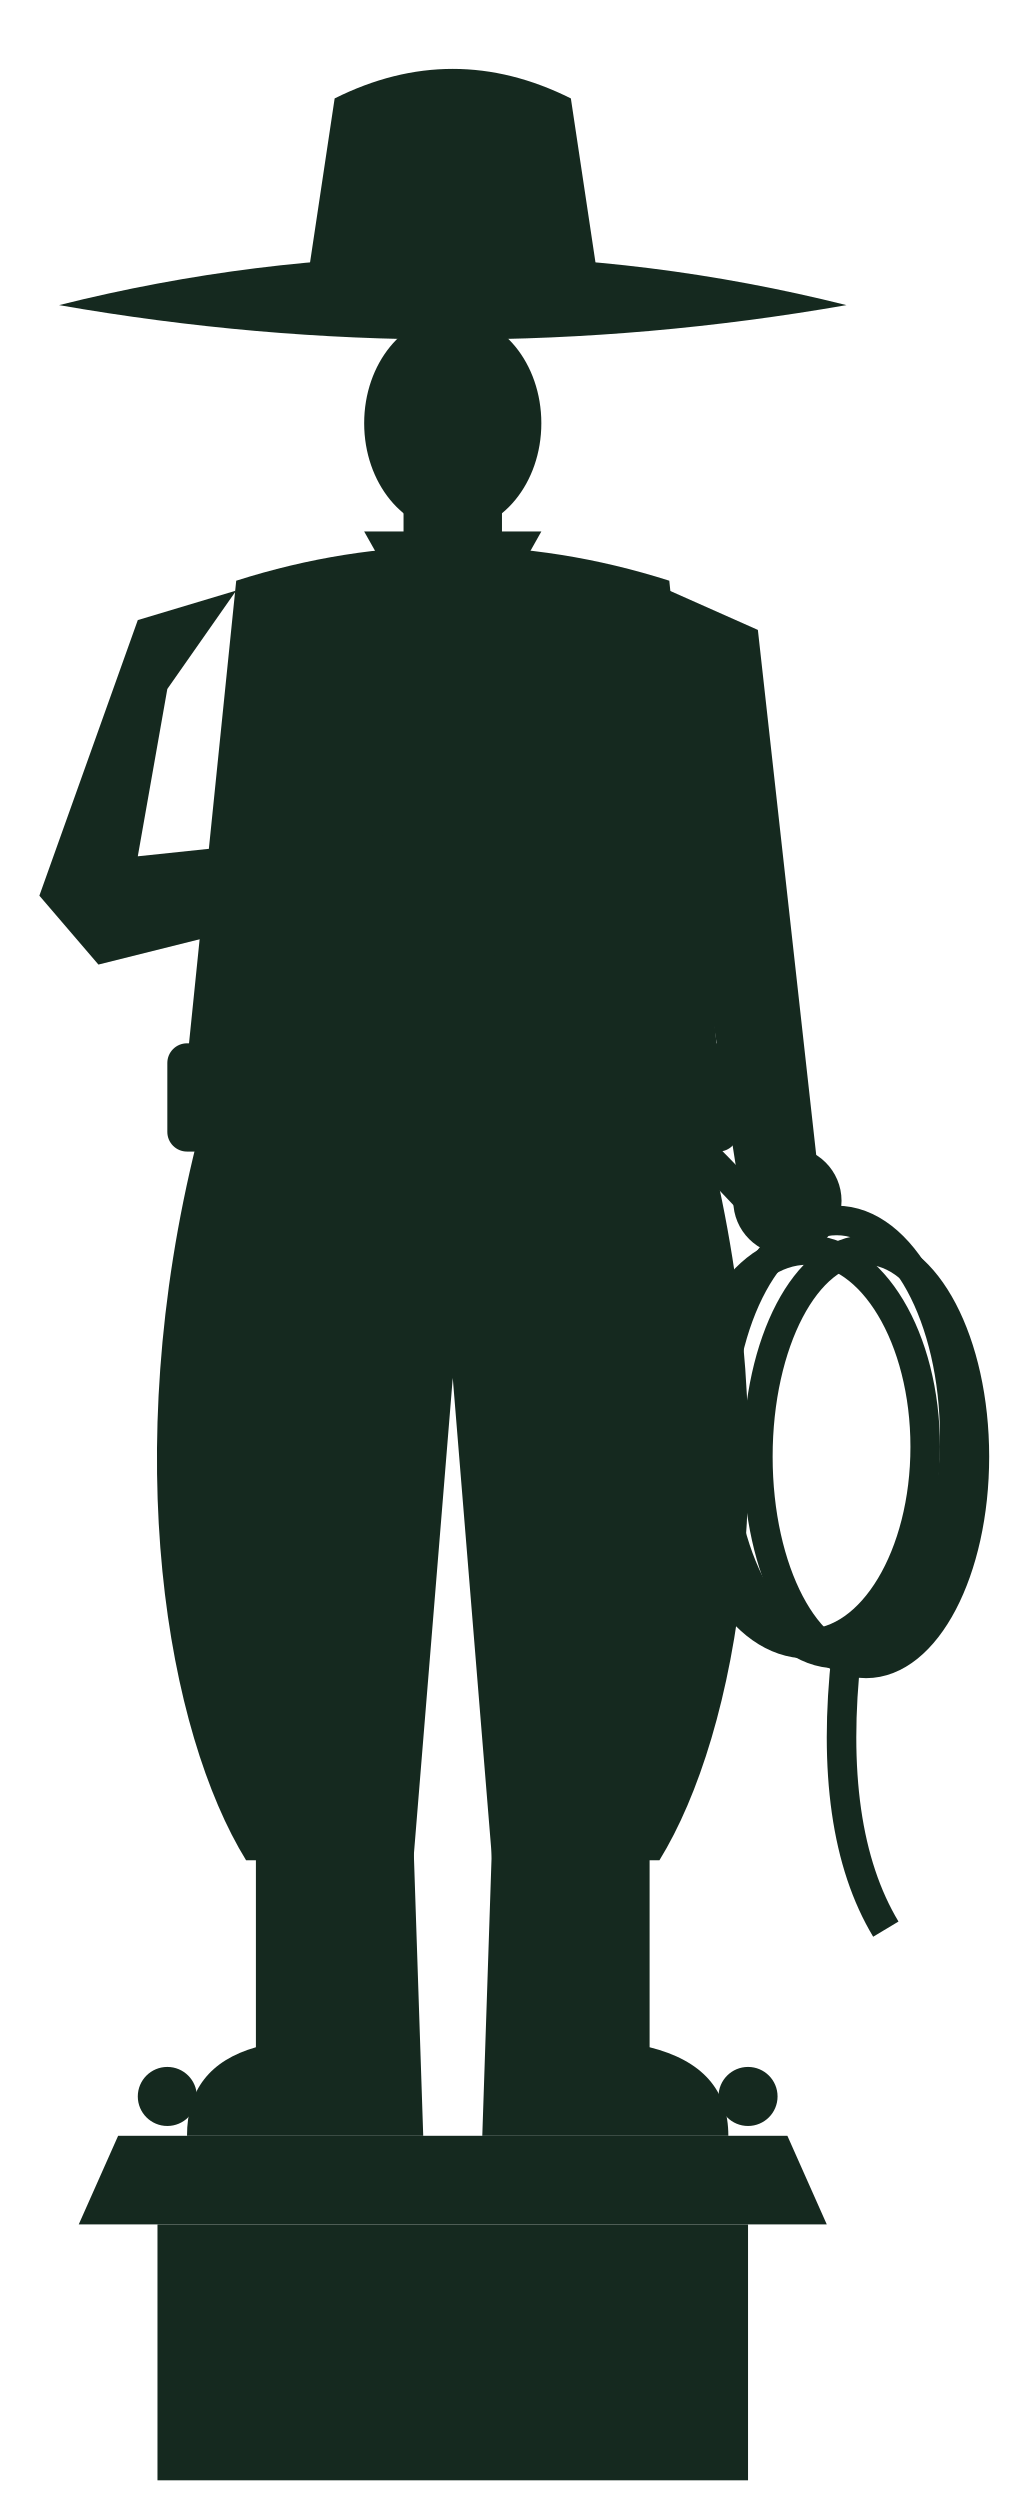
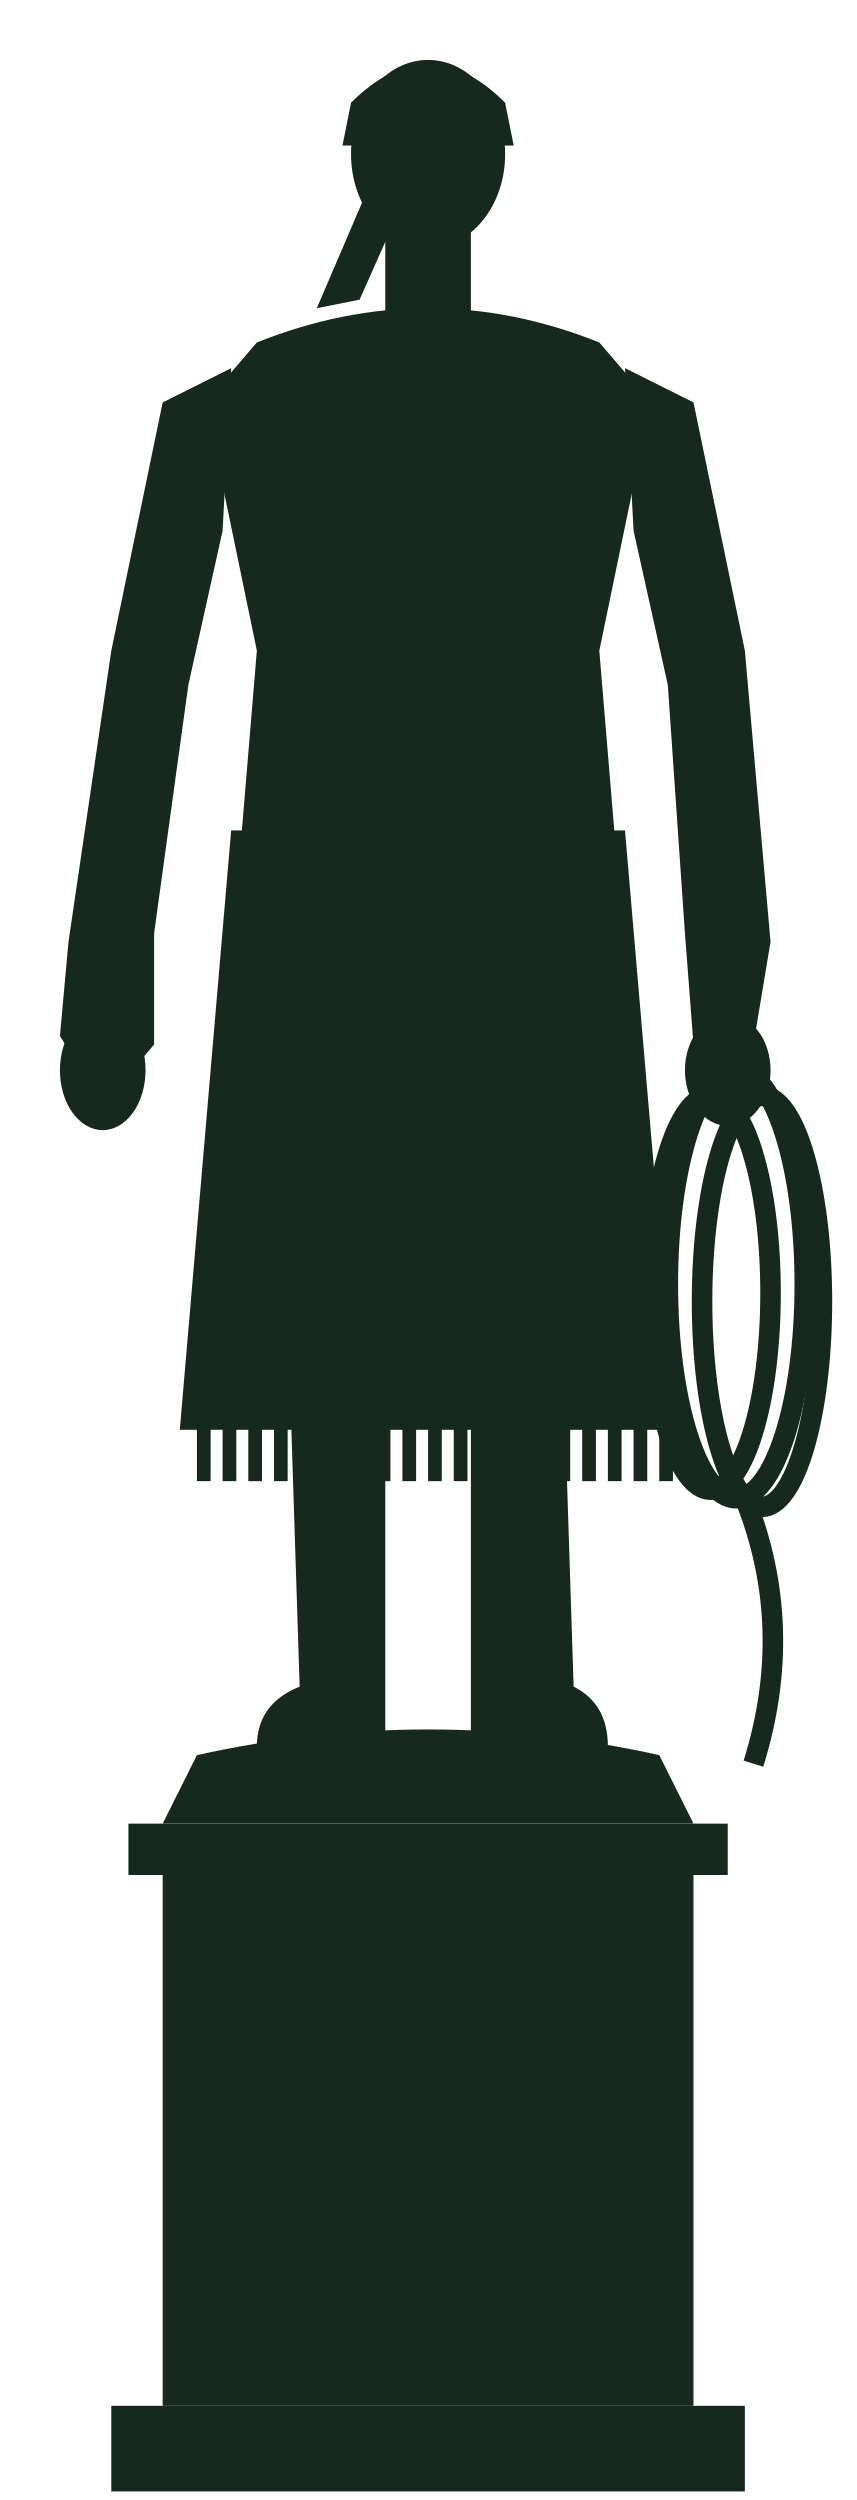
- <svg xmlns="http://www.w3.org/2000/svg" viewBox="14 10 104 254">
+ <svg xmlns="http://www.w3.org/2000/svg" viewBox="10 0 100 292">
  <g fill="#15291f">
-     <path d="M20 41 Q60 31 100 41 Q60 48 20 41 Z" />
-     <path d="M45 40 L48 20 Q60 14 72 20 L75 40 Z" />
-     <ellipse cx="60" cy="53" rx="9" ry="11" />
-     <rect x="55" y="61" width="10" height="7" />
-     <path d="M51 64 L69 64 L60 80 Z" />
-     <path d="M58 74 L54 90 L58 89 L60 78 Z" />
-     <path d="M62 74 L66 90 L62 89 L60 78 Z" />
-     <path d="M38 69 Q60 62 82 69 L87 118 L33 118 Z" />
-     <path d="M38 70 L28 73 L18 101 L24 108 L48 102 L47 95 L28 97 L31 80 Z" />
-     <circle cx="49" cy="98" r="5" />
-     <path d="M82 70 L91 74 L97 128 L89 130 L84 98 Z" />
-     <circle cx="94" cy="132" r="5.5" />
-     <rect x="31" y="116" width="58" height="11" rx="2" />
-     <path d="M34 126 C26 158 31 186 39 199 L56 199 L60 150 L64 199 L81 199 C89 186 94 158 86 126 Z" />
-     <path d="M40 197 L56 197 L57 227 L33 227 Q33 220 40 218 Z" />
-     <path d="M64 197 L80 197 L80 218 Q88 220 88 227 L63 227 Z" />
-     <circle cx="31" cy="223" r="3" />
-     <circle cx="90" cy="223" r="3" />
-     <g fill="none" stroke="#15291f" stroke-width="3">
-       <path d="M50 100 Q72 112 92 134" />
-       <ellipse cx="99" cy="156" rx="12" ry="22" />
-       <ellipse cx="102" cy="158" rx="11" ry="21" />
-       <ellipse cx="96" cy="157" rx="12" ry="20" />
-       <path d="M100 178 Q98 196 104 206" />
+     <ellipse cx="60" cy="18" rx="9" ry="11" />
+     <path d="M51 12 Q60 3 69 12 L70 17 L50 17 Z" />
+     <path d="M53 22 L47 36 L52 35 L56 26 Z" />
+     <rect x="55" y="27" width="10" height="10" />
+     <path d="M40 40 Q60 32 80 40 L86 47 L80 76 L82 100 L38 100 L40 76 L34 47 Z" />
+     <path d="M37 43 L29 47 L23 76 L18 110 L17 121 L22 129 L28 122 L28 109 L32 80 L36 62 Z" />
+     <ellipse cx="22" cy="125" rx="5" ry="7" />
+     <path d="M83 43 L91 47 L97 76 L100 110 L98 122 L91 122 L90 109 L88 80 L84 62 Z" />
+     <ellipse cx="95" cy="125" rx="5" ry="6.5" />
+     <g fill="none" stroke="#15291f" stroke-width="2.4">
+       <ellipse cx="96" cy="150" rx="8" ry="25" />
+       <ellipse cx="99" cy="152" rx="7" ry="24" />
+       <ellipse cx="93" cy="151" rx="7" ry="23" />
+       <path d="M97 175 Q103 190 98 206" />
    </g>
-     <path d="M26 227 L94 227 L98 236 L22 236 Z" />
-     <rect x="30" y="236" width="60" height="26" />
+     <path d="M37 97 L83 97 L89 167 L31 167 Z" />
+     <rect x="33" y="166" width="1.6" height="7" />
+     <rect x="36" y="166" width="1.6" height="7" />
+     <rect x="39" y="166" width="1.6" height="7" />
+     <rect x="42" y="166" width="1.6" height="7" />
+     <rect x="45" y="166" width="1.6" height="7" />
+     <rect x="48" y="166" width="1.6" height="7" />
+     <rect x="51" y="166" width="1.6" height="7" />
+     <rect x="54" y="166" width="1.6" height="7" />
+     <rect x="57" y="166" width="1.6" height="7" />
+     <rect x="60" y="166" width="1.6" height="7" />
+     <rect x="63" y="166" width="1.6" height="7" />
+     <rect x="66" y="166" width="1.6" height="7" />
+     <rect x="69" y="166" width="1.6" height="7" />
+     <rect x="72" y="166" width="1.6" height="7" />
+     <rect x="75" y="166" width="1.6" height="7" />
+     <rect x="78" y="166" width="1.6" height="7" />
+     <rect x="81" y="166" width="1.6" height="7" />
+     <rect x="84" y="166" width="1.6" height="7" />
+     <rect x="87" y="166" width="1.6" height="7" />
+     <path d="M44 166 L55 166 L55 204 L40 204 Q40 199 45 197 Z" />
+     <path d="M65 166 L76 166 L77 197 Q81 199 81 204 L65 204 Z" />
+     <path d="M33 205 Q60 199 87 205 L91 213 L29 213 Z" />
+     <rect x="25" y="213" width="70" height="6" />
+     <rect x="29" y="219" width="62" height="62" />
+     <rect x="23" y="281" width="74" height="10" />
  </g>
</svg>
